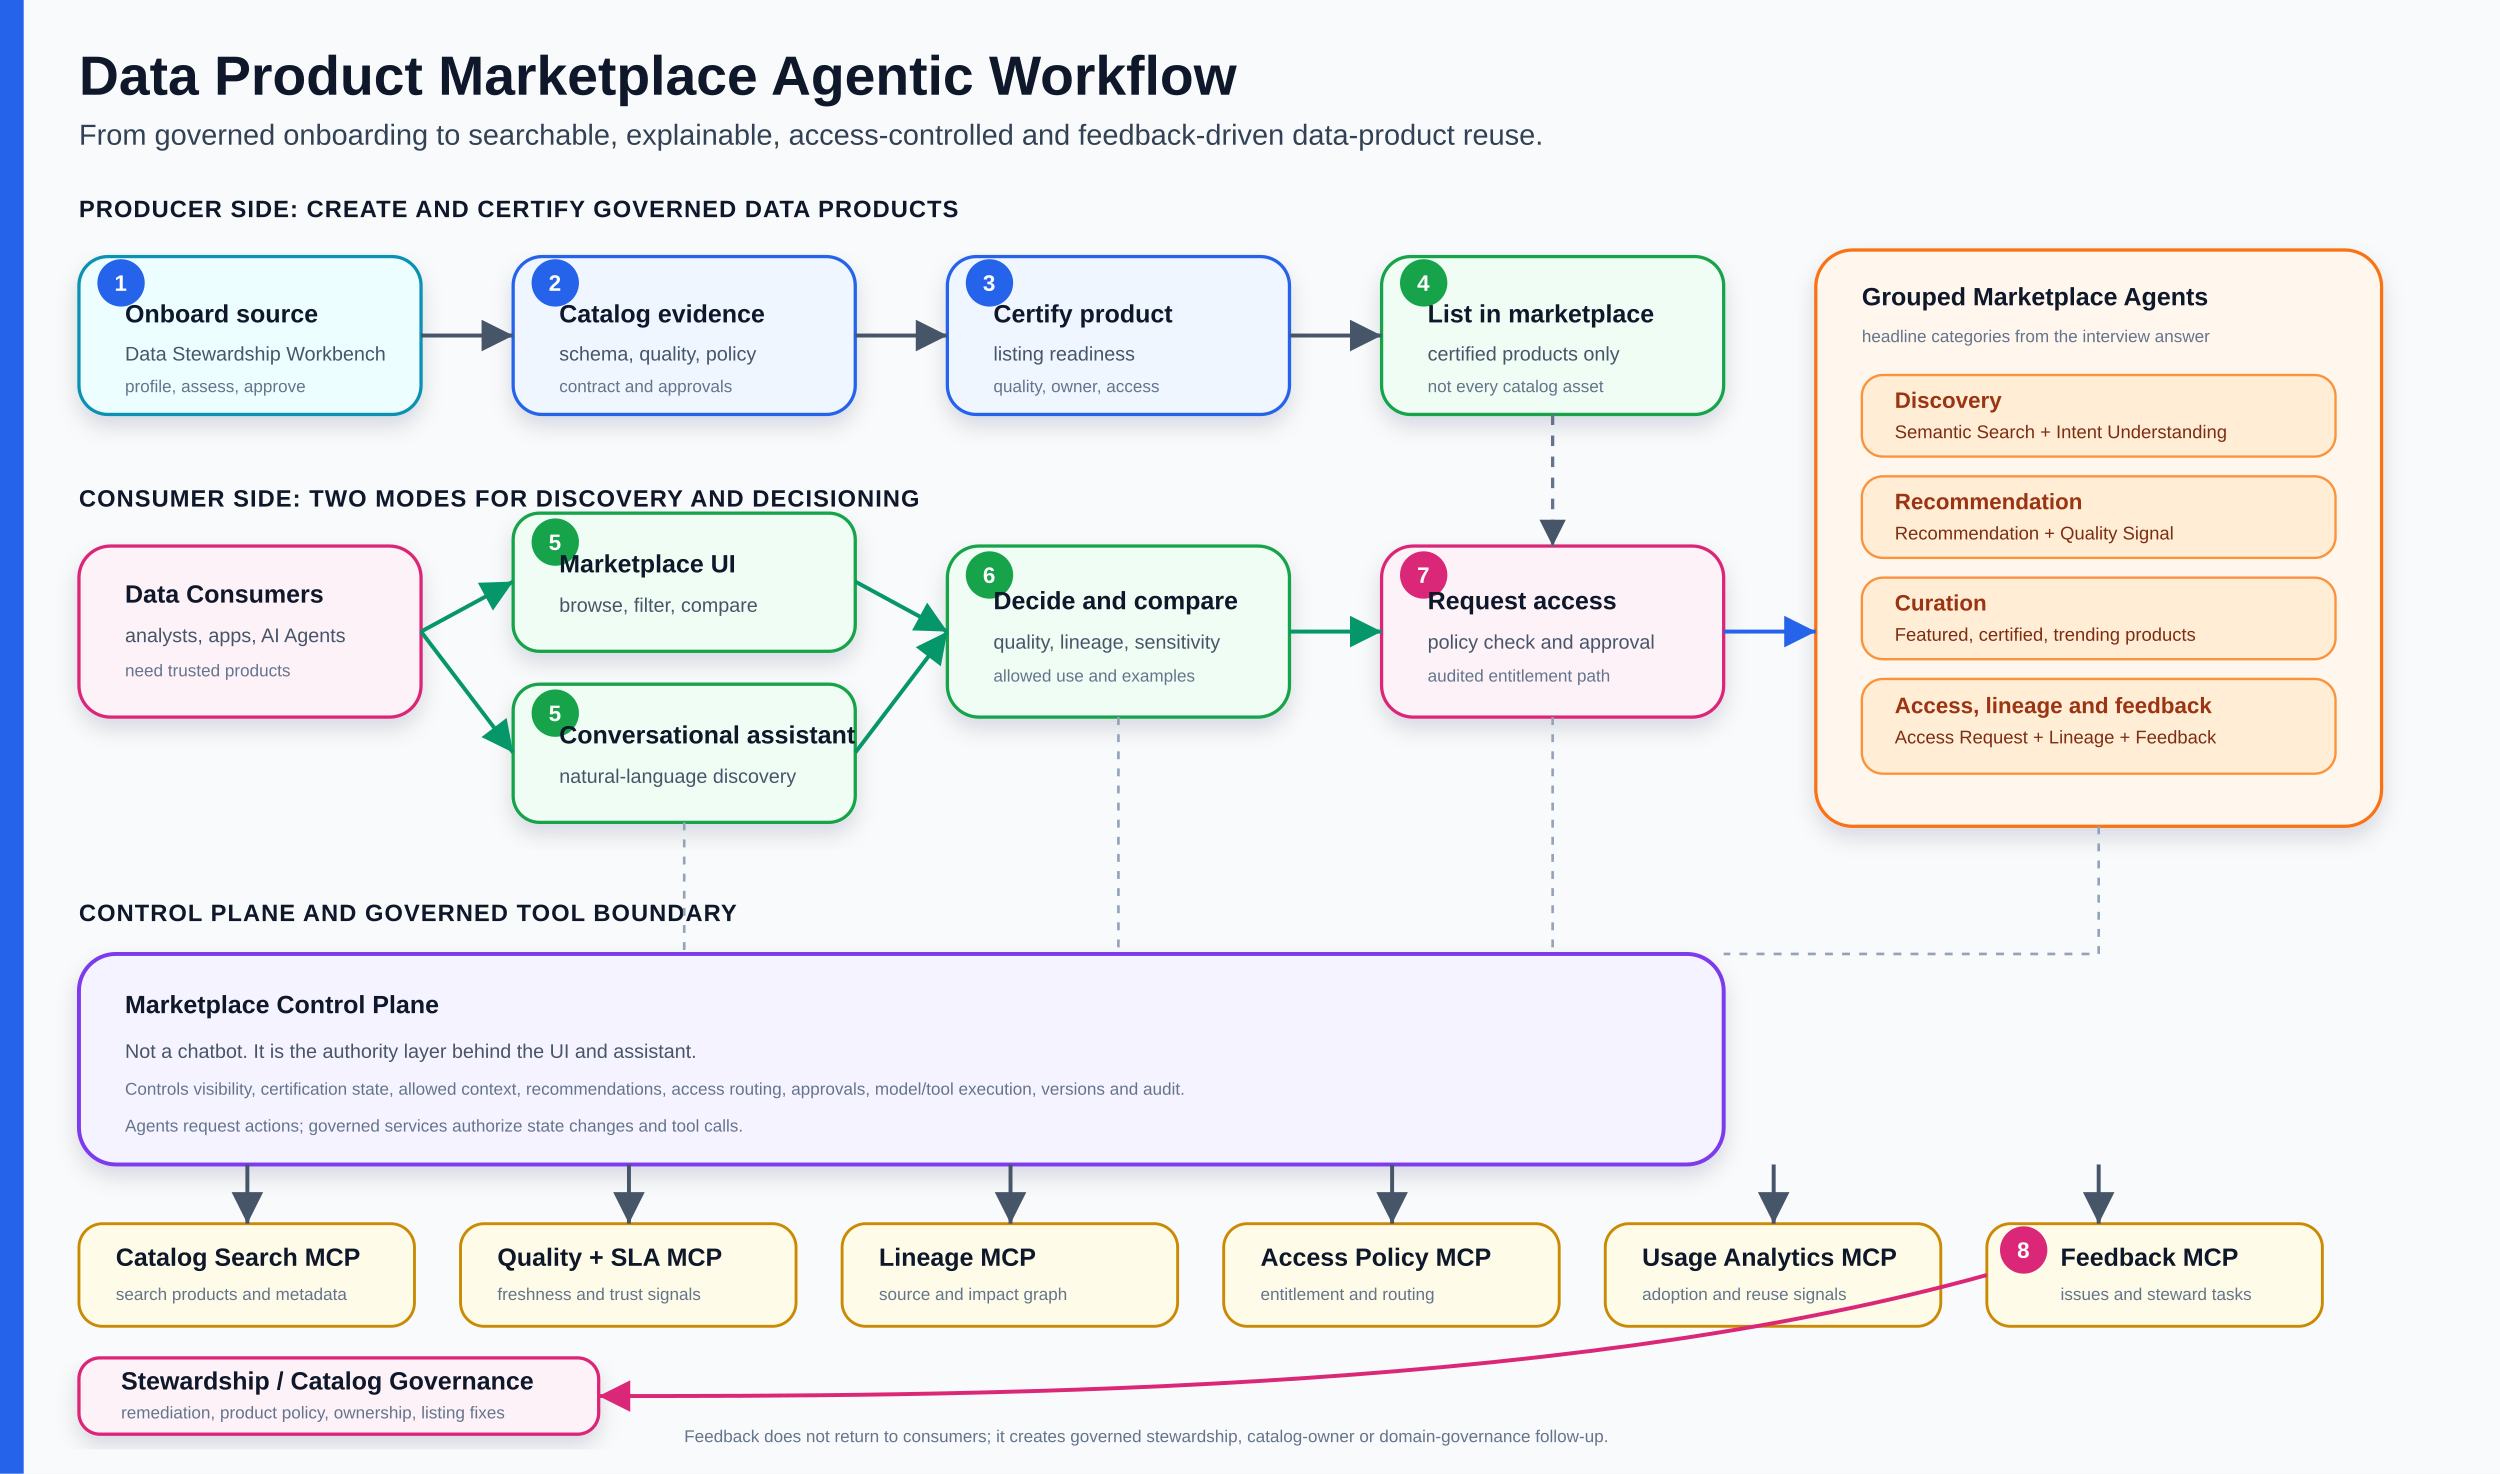
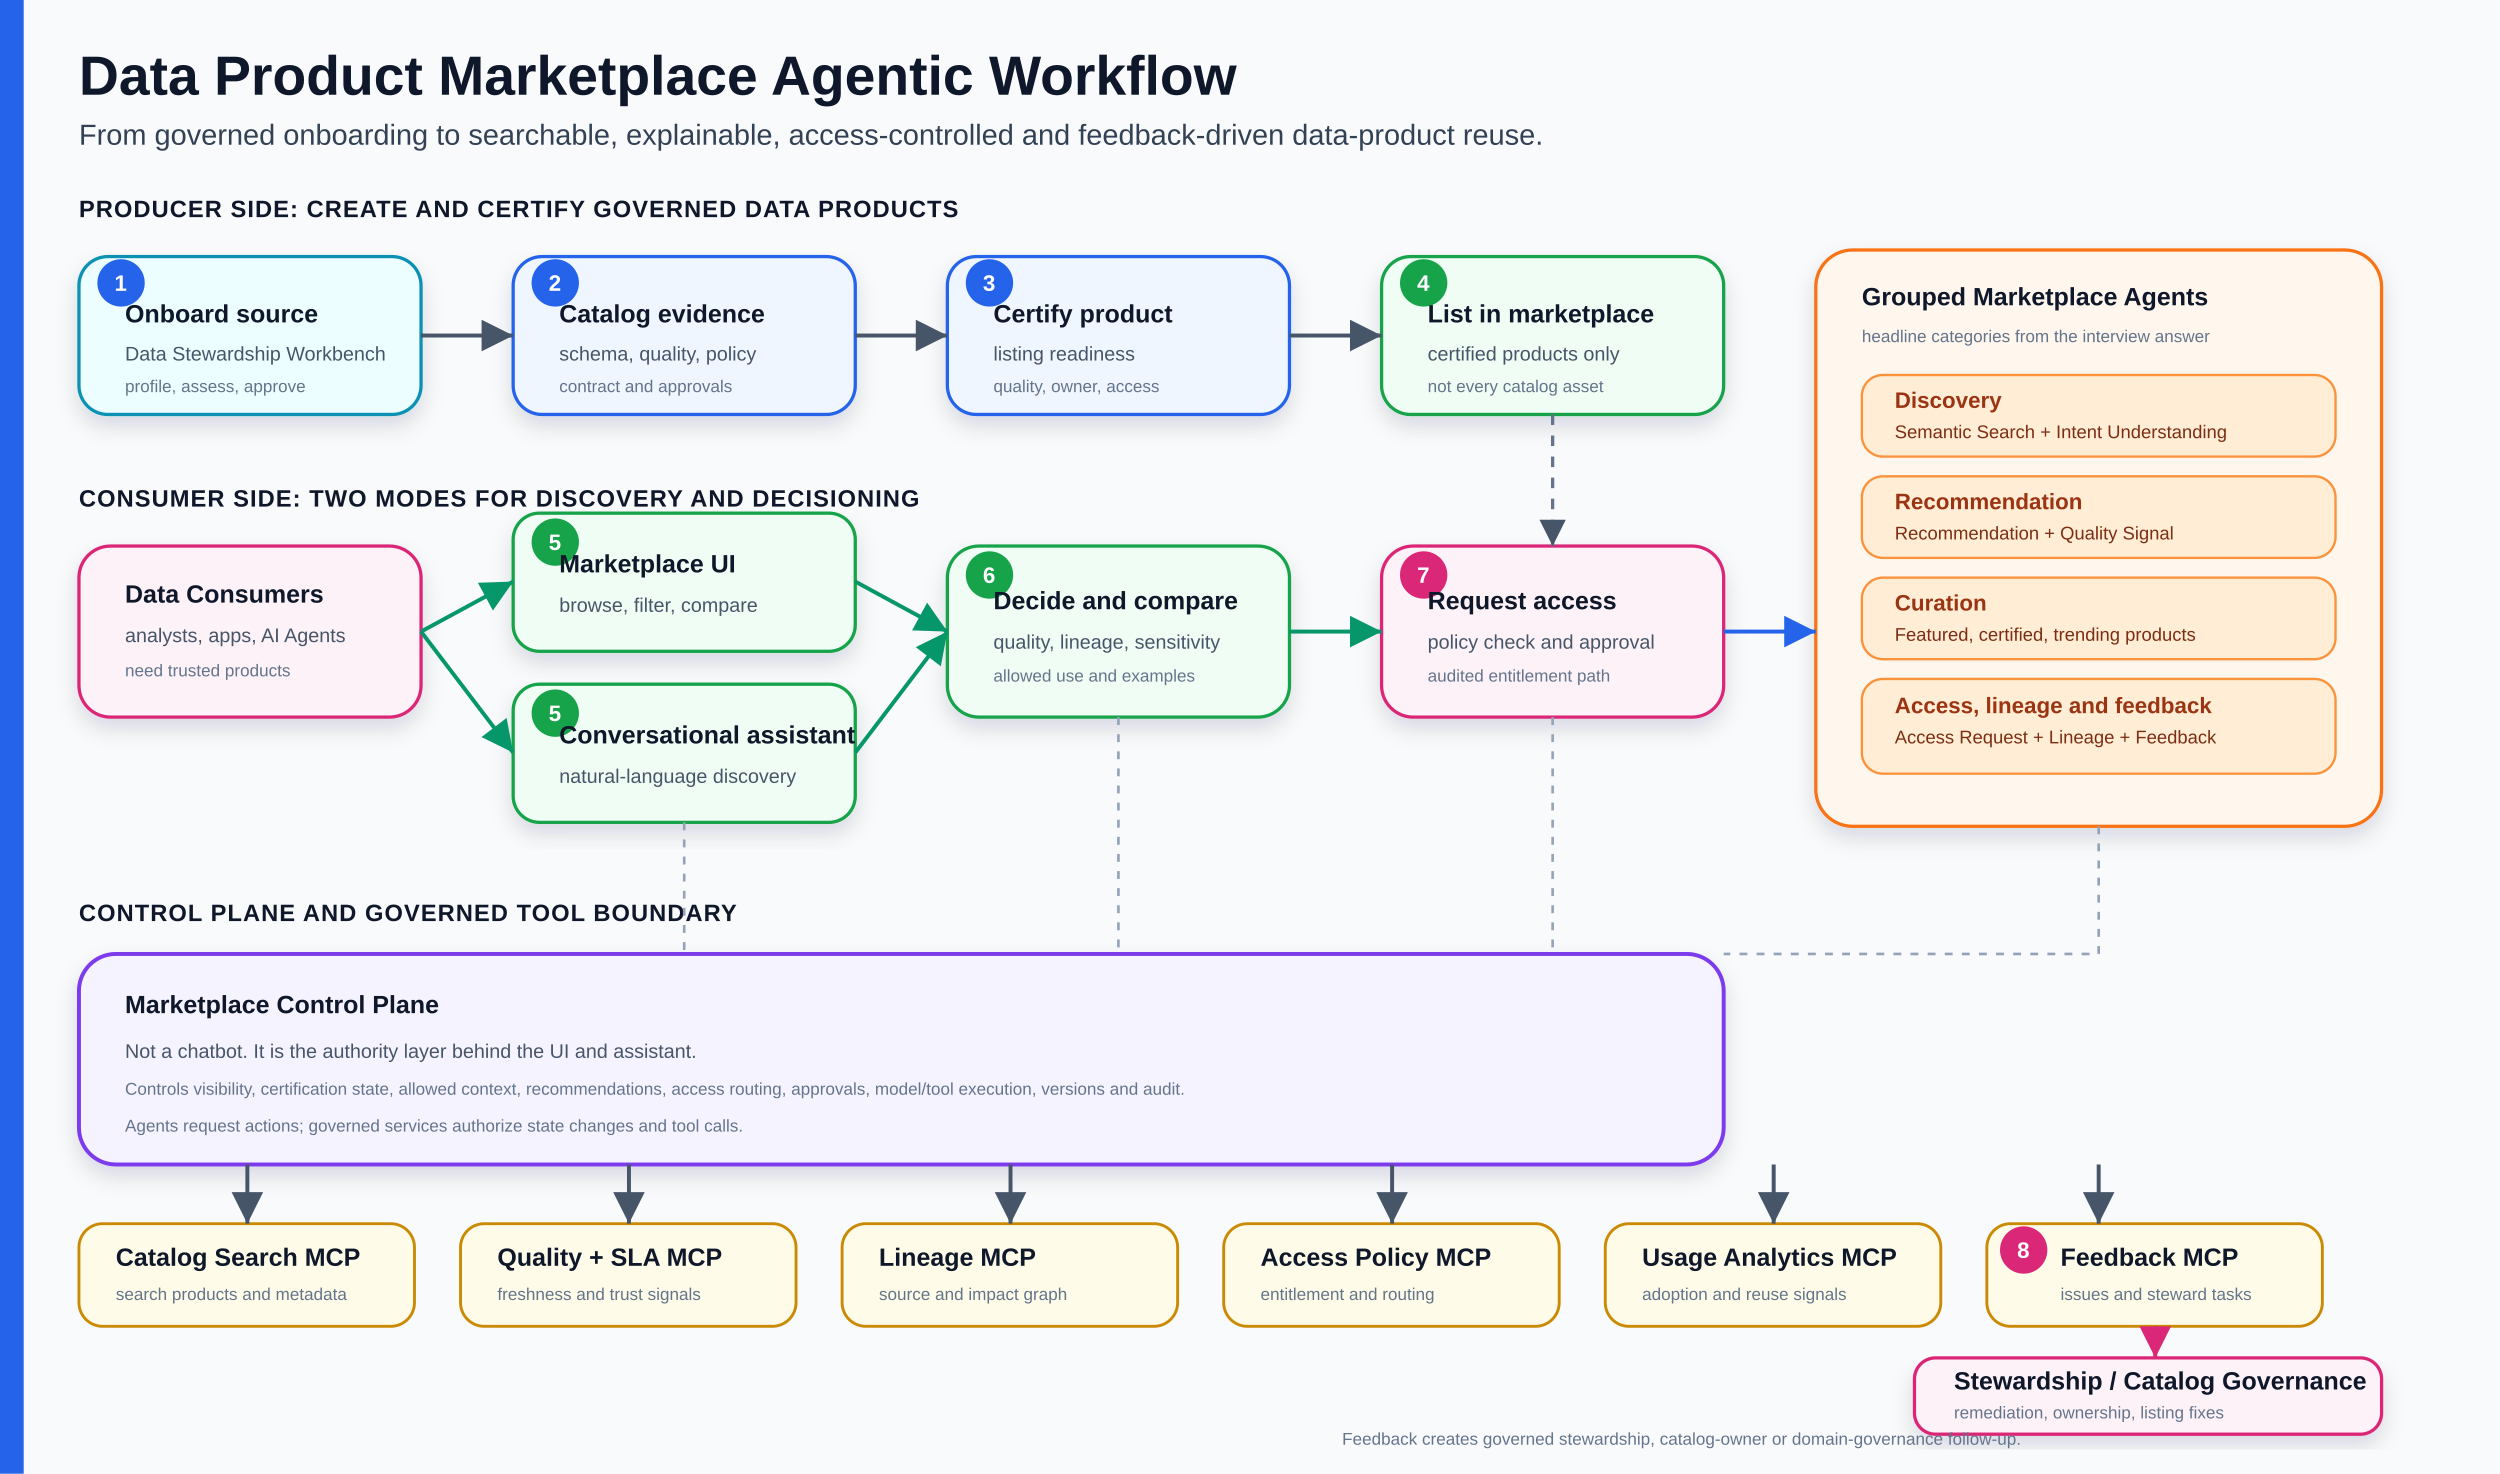
<svg xmlns="http://www.w3.org/2000/svg" width="1900" height="1120" viewBox="0 0 1900 1120" role="img" aria-labelledby="title desc">
  <defs>
    <filter id="shadow" x="-10%" y="-10%" width="120%" height="130%">
      <feDropShadow dx="0" dy="8" stdDeviation="8" flood-color="#0f172a" flood-opacity="0.13" />
    </filter>
    <marker id="arrow" markerWidth="12" markerHeight="12" refX="10" refY="6" orient="auto" markerUnits="strokeWidth">
      <path d="M2,2 L10,6 L2,10 Z" fill="#475569" />
    </marker>
    <marker id="blueArrow" markerWidth="12" markerHeight="12" refX="10" refY="6" orient="auto" markerUnits="strokeWidth">
      <path d="M2,2 L10,6 L2,10 Z" fill="#2563eb" />
    </marker>
    <marker id="greenArrow" markerWidth="12" markerHeight="12" refX="10" refY="6" orient="auto" markerUnits="strokeWidth">
      <path d="M2,2 L10,6 L2,10 Z" fill="#059669" />
    </marker>
    <marker id="pinkArrow" markerWidth="12" markerHeight="12" refX="10" refY="6" orient="auto" markerUnits="strokeWidth">
      <path d="M2,2 L10,6 L2,10 Z" fill="#db2777" />
    </marker>
    <style>
      .bg{fill:#f8fafc}.rail{fill:#2563eb}.title{font:800 42px Arial,sans-serif;fill:#0f172a}.subtitle{font:400 22px Arial,sans-serif;fill:#334155}.section{font:800 18px Arial,sans-serif;fill:#0f172a;letter-spacing:.8px}.label{font:800 19px Arial,sans-serif;fill:#0f172a}.small{font:400 15px Arial,sans-serif;fill:#475569}.tiny{font:400 13px Arial,sans-serif;fill:#64748b}.producer{fill:#ecfeff;stroke:#0891b2;stroke-width:2.5;filter:url(#shadow)}.catalog{fill:#eff6ff;stroke:#2563eb;stroke-width:2.5;filter:url(#shadow)}.market{fill:#f0fdf4;stroke:#16a34a;stroke-width:2.5;filter:url(#shadow)}.consumer{fill:#fdf2f8;stroke:#db2777;stroke-width:2.5;filter:url(#shadow)}.agent{fill:#fff7ed;stroke:#f97316;stroke-width:2.5;filter:url(#shadow)}.control{fill:#f5f3ff;stroke:#7c3aed;stroke-width:3;filter:url(#shadow)}.mcp{fill:#fefce8;stroke:#ca8a04;stroke-width:2.2}.step{fill:#2563eb}.stepGreen{fill:#16a34a}.stepPink{fill:#db2777}.stepText{font:800 17px Arial,sans-serif;fill:#ffffff}.flow{fill:none;stroke:#475569;stroke-width:3;marker-end:url(#arrow)}.blue{fill:none;stroke:#2563eb;stroke-width:3;marker-end:url(#blueArrow)}.green{fill:none;stroke:#059669;stroke-width:3;marker-end:url(#greenArrow)}.pink{fill:none;stroke:#db2777;stroke-width:3;marker-end:url(#pinkArrow)}.dash{fill:none;stroke:#64748b;stroke-width:2.5;stroke-dasharray:8 8;marker-end:url(#arrow)}.thin{fill:none;stroke:#94a3b8;stroke-width:2;stroke-dasharray:6 7}.catTitle{font:800 17px Arial,sans-serif;fill:#9a3412}.catText{font:400 14px Arial,sans-serif;fill:#7c2d12}
    </style>
  </defs>
  <rect width="1900" height="1120" class="bg" />
  <rect x="0" y="0" width="18" height="1120" class="rail" />
  <text x="60" y="72" class="title">Data Product Marketplace Agentic Workflow</text>
  <text x="60" y="110" class="subtitle">From governed onboarding to searchable, explainable, access-controlled and feedback-driven data-product reuse.</text>
  <text x="60" y="165" class="section">PRODUCER SIDE: CREATE AND CERTIFY GOVERNED DATA PRODUCTS</text>
  <rect x="60" y="195" width="260" height="120" rx="22" class="producer" />
  <circle cx="92" cy="215" r="18" class="step" />
  <text x="87" y="221" class="stepText">1</text>
  <text x="95" y="245" class="label">Onboard source</text>
  <text x="95" y="274" class="small">Data Stewardship Workbench</text>
  <text x="95" y="298" class="tiny">profile, assess, approve</text>
  <rect x="390" y="195" width="260" height="120" rx="22" class="catalog" />
  <circle cx="422" cy="215" r="18" class="step" />
  <text x="417" y="221" class="stepText">2</text>
  <text x="425" y="245" class="label">Catalog evidence</text>
  <text x="425" y="274" class="small">schema, quality, policy</text>
  <text x="425" y="298" class="tiny">contract and approvals</text>
  <rect x="720" y="195" width="260" height="120" rx="22" class="catalog" />
  <circle cx="752" cy="215" r="18" class="step" />
  <text x="747" y="221" class="stepText">3</text>
  <text x="755" y="245" class="label">Certify product</text>
  <text x="755" y="274" class="small">listing readiness</text>
  <text x="755" y="298" class="tiny">quality, owner, access</text>
  <rect x="1050" y="195" width="260" height="120" rx="22" class="market" />
  <circle cx="1082" cy="215" r="18" class="stepGreen" />
  <text x="1077" y="221" class="stepText">4</text>
  <text x="1085" y="245" class="label">List in marketplace</text>
  <text x="1085" y="274" class="small">certified products only</text>
  <text x="1085" y="298" class="tiny">not every catalog asset</text>
  <path class="flow" d="M320 255 L390 255" />
  <path class="flow" d="M650 255 L720 255" />
  <path class="flow" d="M980 255 L1050 255" />
  <text x="60" y="385" class="section">CONSUMER SIDE: TWO MODES FOR DISCOVERY AND DECISIONING</text>
  <rect x="60" y="415" width="260" height="130" rx="24" class="consumer" />
  <text x="95" y="458" class="label">Data Consumers</text>
  <text x="95" y="488" class="small">analysts, apps, AI Agents</text>
  <text x="95" y="514" class="tiny">need trusted products</text>
  <rect x="390" y="390" width="260" height="105" rx="20" class="market" />
  <circle cx="422" cy="412" r="18" class="stepGreen" />
  <text x="417" y="418" class="stepText">5</text>
  <text x="425" y="435" class="label">Marketplace UI</text>
  <text x="425" y="465" class="small">browse, filter, compare</text>
  <rect x="390" y="520" width="260" height="105" rx="20" class="market" />
  <circle cx="422" cy="542" r="18" class="stepGreen" />
  <text x="417" y="548" class="stepText">5</text>
  <text x="425" y="565" class="label">Conversational assistant</text>
  <text x="425" y="595" class="small">natural-language discovery</text>
  <rect x="720" y="415" width="260" height="130" rx="24" class="market" />
  <circle cx="752" cy="437" r="18" class="stepGreen" />
  <text x="747" y="443" class="stepText">6</text>
  <text x="755" y="463" class="label">Decide and compare</text>
  <text x="755" y="493" class="small">quality, lineage, sensitivity</text>
  <text x="755" y="518" class="tiny">allowed use and examples</text>
  <rect x="1050" y="415" width="260" height="130" rx="24" class="consumer" />
  <circle cx="1082" cy="437" r="18" class="stepPink" />
  <text x="1077" y="443" class="stepText">7</text>
  <text x="1085" y="463" class="label">Request access</text>
  <text x="1085" y="493" class="small">policy check and approval</text>
  <text x="1085" y="518" class="tiny">audited entitlement path</text>
  <path class="green" d="M320 480 L390 442" />
  <path class="green" d="M320 480 L390 572" />
  <path class="green" d="M650 442 L720 480" />
  <path class="green" d="M650 572 L720 480" />
  <path class="green" d="M980 480 L1050 480" />
  <path class="dash" d="M1180 315 L1180 415" />
  <rect x="1380" y="190" width="430" height="438" rx="28" class="agent" />
  <text x="1415" y="232" class="label">Grouped Marketplace Agents</text>
  <text x="1415" y="260" class="tiny">headline categories from the interview answer</text>
  <rect x="1415" y="285" width="360" height="62" rx="16" fill="#ffedd5" stroke="#fb923c" stroke-width="1.8" />
  <text x="1440" y="310" class="catTitle">Discovery</text>
  <text x="1440" y="333" class="catText">Semantic Search + Intent Understanding</text>
  <rect x="1415" y="362" width="360" height="62" rx="16" fill="#ffedd5" stroke="#fb923c" stroke-width="1.8" />
  <text x="1440" y="387" class="catTitle">Recommendation</text>
  <text x="1440" y="410" class="catText">Recommendation + Quality Signal</text>
  <rect x="1415" y="439" width="360" height="62" rx="16" fill="#ffedd5" stroke="#fb923c" stroke-width="1.8" />
  <text x="1440" y="464" class="catTitle">Curation</text>
  <text x="1440" y="487" class="catText">Featured, certified, trending products</text>
  <rect x="1415" y="516" width="360" height="72" rx="16" fill="#ffedd5" stroke="#fb923c" stroke-width="1.8" />
  <text x="1440" y="542" class="catTitle">Access, lineage and feedback</text>
  <text x="1440" y="565" class="catText">Access Request + Lineage + Feedback</text>
  <path class="blue" d="M1310 480 L1380 480" />
  <text x="60" y="700" class="section">CONTROL PLANE AND GOVERNED TOOL BOUNDARY</text>
  <rect x="60" y="725" width="1250" height="160" rx="28" class="control" />
  <text x="95" y="770" class="label">Marketplace Control Plane</text>
  <text x="95" y="804" class="small">Not a chatbot. It is the authority layer behind the UI and assistant.</text>
  <text x="95" y="832" class="tiny">Controls visibility, certification state, allowed context, recommendations, access routing, approvals, model/tool execution, versions and audit.</text>
  <text x="95" y="860" class="tiny">Agents request actions; governed services authorize state changes and tool calls.</text>
  <path class="thin" d="M520 625 L520 725" />
  <path class="thin" d="M850 545 L850 725" />
  <path class="thin" d="M1180 545 L1180 725" />
  <path class="thin" d="M1595 628 L1595 725 L1310 725" />
  <rect x="60" y="930" width="255" height="78" rx="18" class="mcp" />
  <text x="88" y="962" class="label">Catalog Search MCP</text>
  <text x="88" y="988" class="tiny">search products and metadata</text>
  <rect x="350" y="930" width="255" height="78" rx="18" class="mcp" />
  <text x="378" y="962" class="label">Quality + SLA MCP</text>
  <text x="378" y="988" class="tiny">freshness and trust signals</text>
  <rect x="640" y="930" width="255" height="78" rx="18" class="mcp" />
  <text x="668" y="962" class="label">Lineage MCP</text>
  <text x="668" y="988" class="tiny">source and impact graph</text>
  <rect x="930" y="930" width="255" height="78" rx="18" class="mcp" />
  <text x="958" y="962" class="label">Access Policy MCP</text>
  <text x="958" y="988" class="tiny">entitlement and routing</text>
  <rect x="1220" y="930" width="255" height="78" rx="18" class="mcp" />
  <text x="1248" y="962" class="label">Usage Analytics MCP</text>
  <text x="1248" y="988" class="tiny">adoption and reuse signals</text>
  <rect x="1510" y="930" width="255" height="78" rx="18" class="mcp" />
  <circle cx="1538" cy="950" r="18" class="stepPink" />
  <text x="1533" y="956" class="stepText">8</text>
  <text x="1566" y="962" class="label">Feedback MCP</text>
  <text x="1566" y="988" class="tiny">issues and steward tasks</text>
  <path class="flow" d="M188 885 L188 930" />
  <path class="flow" d="M478 885 L478 930" />
  <path class="flow" d="M768 885 L768 930" />
  <path class="flow" d="M1058 885 L1058 930" />
  <path class="flow" d="M1348 885 L1348 930" />
  <path class="flow" d="M1595 885 L1595 930" />
-   <rect x="60" y="1032" width="395" height="58" rx="16" class="consumer" />
-   <text x="92" y="1056" class="label">Stewardship / Catalog Governance</text>
-   <text x="92" y="1078" class="tiny">remediation, product policy, ownership, listing fixes</text>
-   <path class="pink" d="M1510 969 C1180 1061 720 1061 455 1061" />
-   <text x="520" y="1096" class="tiny">Feedback does not return to consumers; it creates governed stewardship, catalog-owner or domain-governance follow-up.</text>
+   <rect x="1455" y="1032" width="355" height="58" rx="16" class="consumer" />
+   <text x="1485" y="1056" class="label">Stewardship / Catalog Governance</text>
+   <text x="1485" y="1078" class="tiny">remediation, ownership, listing fixes</text>
+   <path class="pink" d="M1638 1008 L1638 1032" />
+   <text x="1020" y="1098" class="tiny">Feedback creates governed stewardship, catalog-owner or domain-governance follow-up.</text>
</svg>
